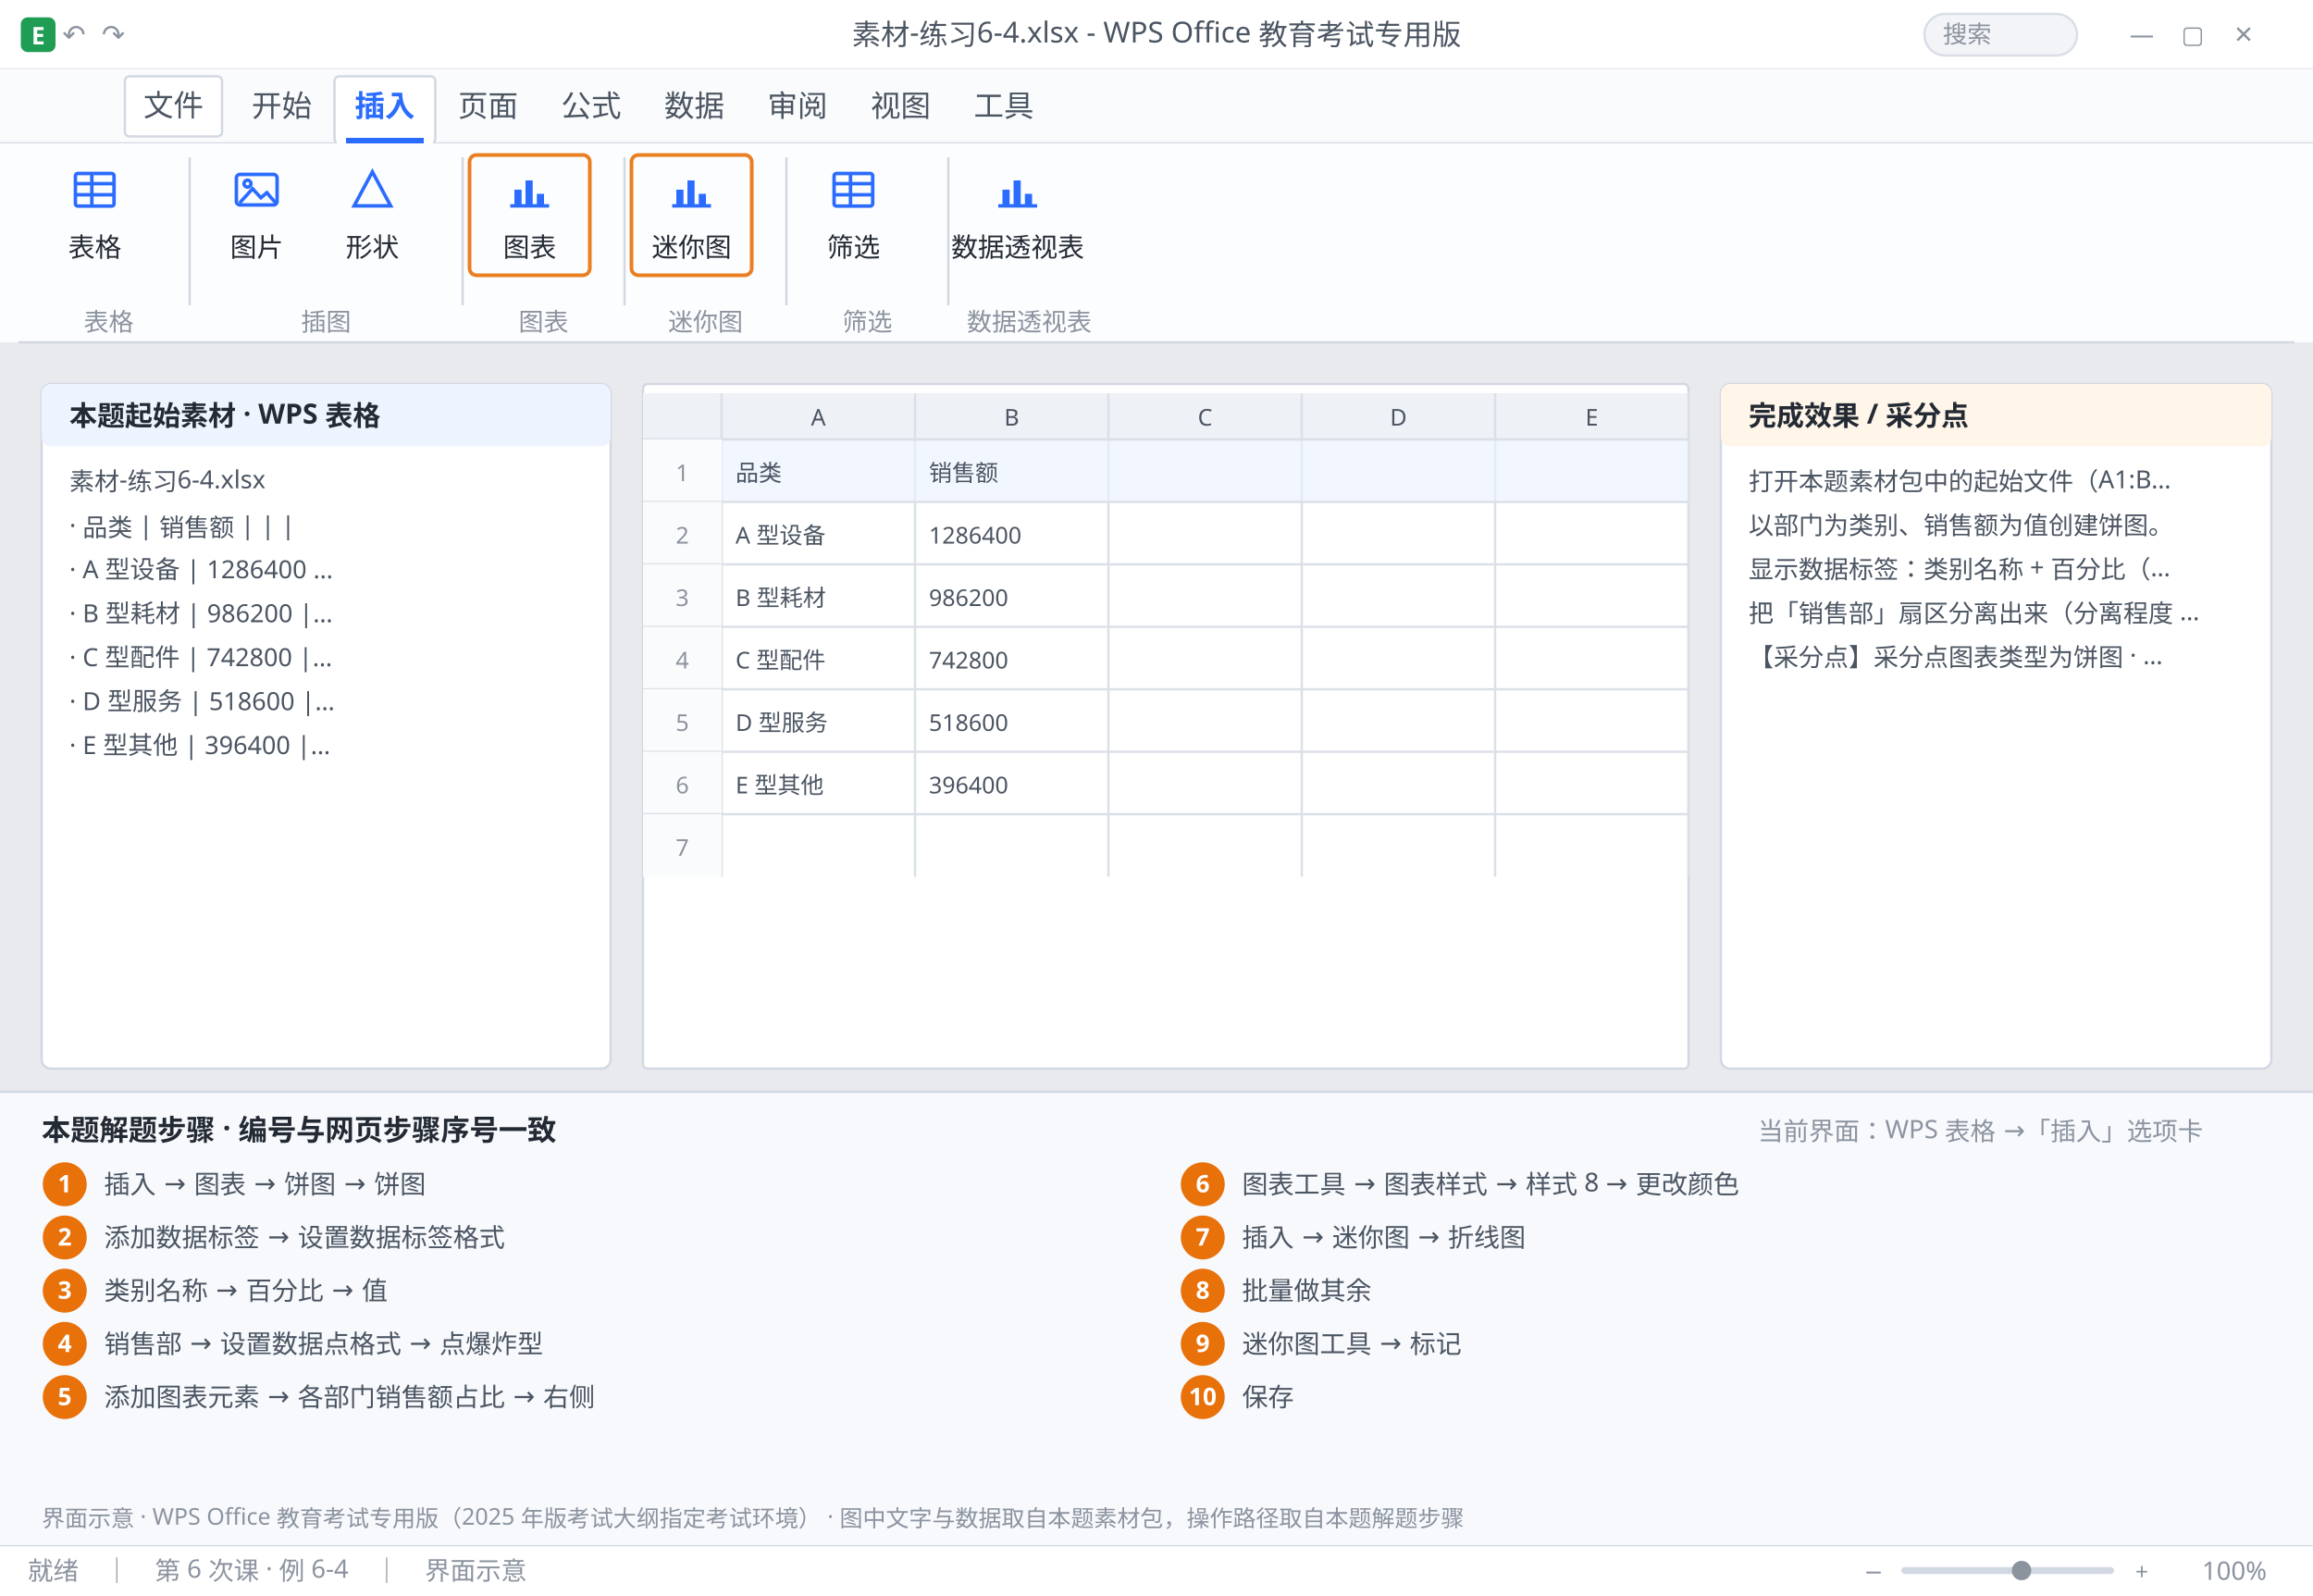
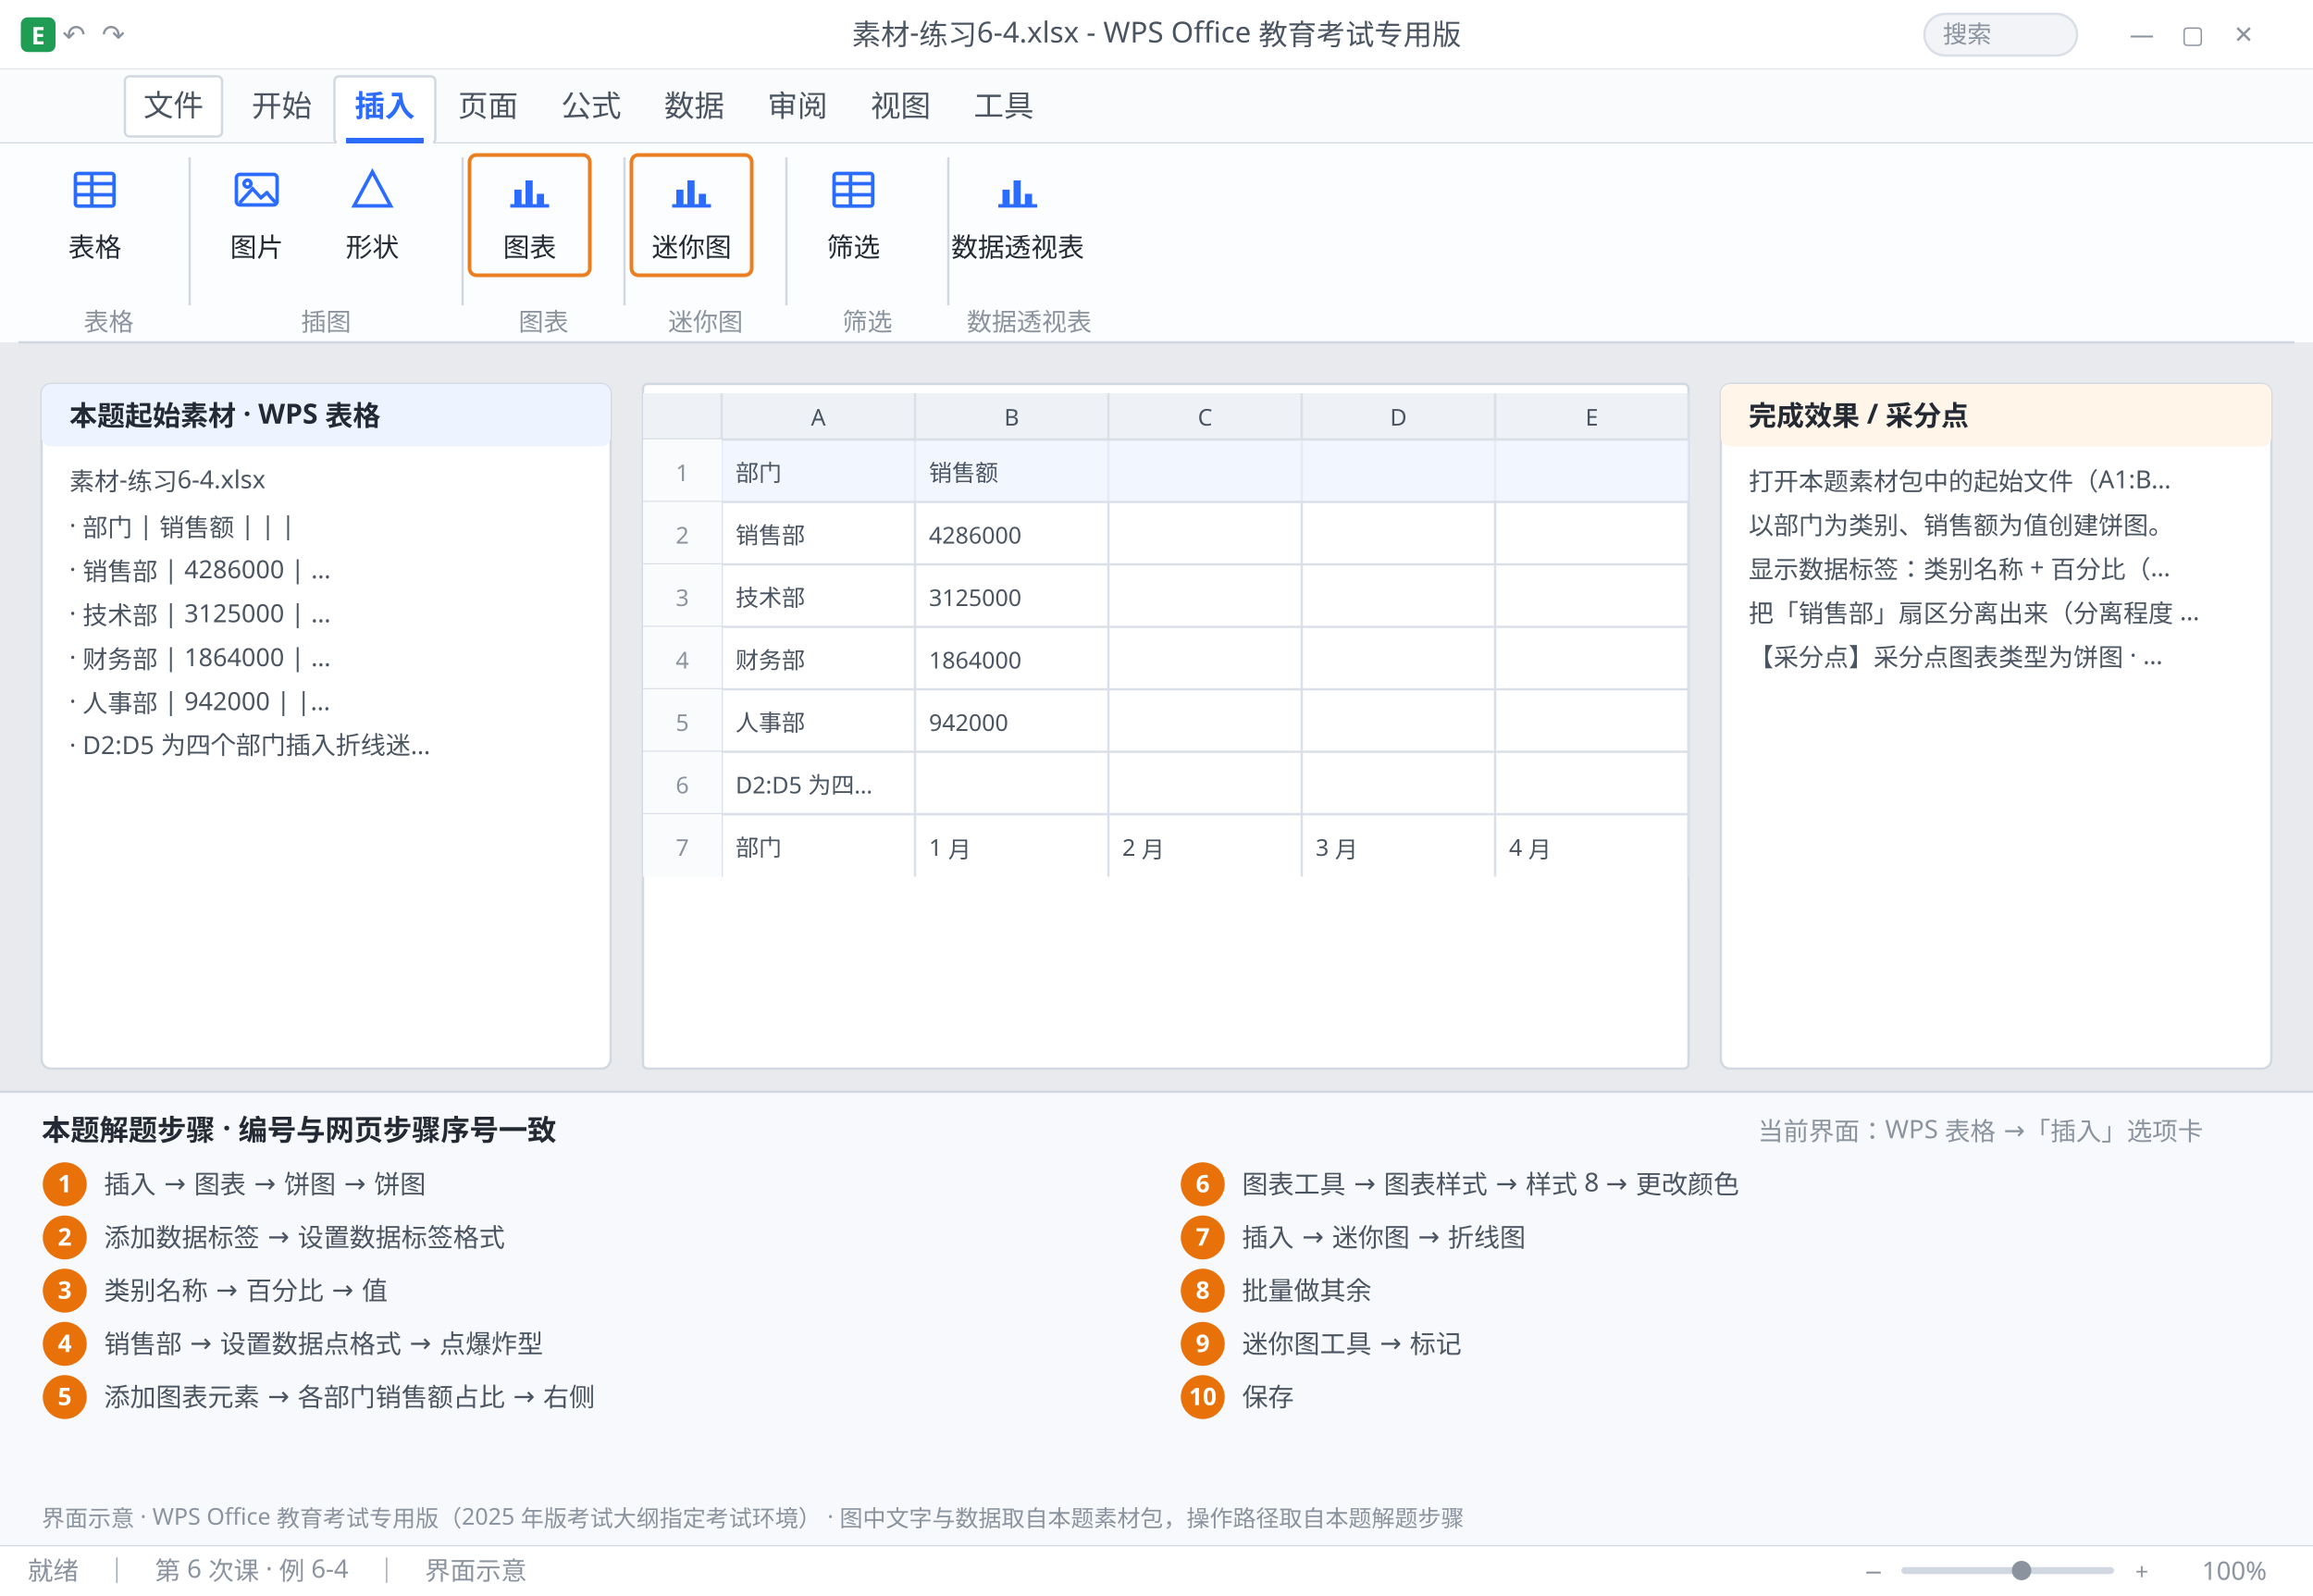
<svg xmlns="http://www.w3.org/2000/svg" viewBox="0 0 1000 690" width="100%" font-family="Microsoft YaHei, Segoe UI, sans-serif">
  <rect x="0.0" y="0.0" width="1000.0" height="690.0" rx="0.0" fill="#ffffff" stroke="none" stroke-width="1" />
  <rect x="0.0" y="0.0" width="1000.0" height="690.0" rx="0.0" fill="none" stroke="#d2d8e1" stroke-width="1" />
  <rect x="0.0" y="0.0" width="1000.0" height="30.0" rx="0.0" fill="#ffffff" stroke="none" stroke-width="1" />
  <line x1="0.0" y1="30.0" x2="1000.0" y2="30.0" stroke="#e4e7ed" stroke-width="1" stroke-linecap="butt" />
  <rect x="9.0" y="7.5" width="15.0" height="15.0" rx="3.0" fill="#1f9d55" stroke="none" stroke-width="0" />
  <text x="16.5" y="19.2" font-size="10.5" fill="#ffffff" text-anchor="middle" font-weight="700">E</text>
  <text x="32.0" y="19.2" font-size="12" fill="#8b939f" text-anchor="middle">↶</text>
  <text x="49.0" y="19.2" font-size="12" fill="#8b939f" text-anchor="middle">↷</text>
  <text x="500.0" y="19.4" font-size="12.5" fill="#4b5562" text-anchor="middle">素材-练习6-4.xlsx - WPS Office 教育考试专用版</text>
  <rect x="832.0" y="6.0" width="66.0" height="18.0" rx="9.0" fill="#f2f4f7" stroke="#d9dee7" stroke-width="1" />
  <text x="840.0" y="18.5" font-size="10.5" fill="#8b939f" text-anchor="start">搜索</text>
  <text x="926.0" y="18.6" font-size="10.5" fill="#8b939f" text-anchor="middle">—</text>
  <text x="948.0" y="18.6" font-size="10.5" fill="#8b939f" text-anchor="middle">▢</text>
  <text x="970.0" y="18.6" font-size="10.5" fill="#8b939f" text-anchor="middle">✕</text>
  <rect x="0.0" y="30.0" width="1000.0" height="32.0" rx="0.0" fill="#fafbfc" stroke="none" stroke-width="1" />
  <line x1="0.0" y1="62.0" x2="1000.0" y2="62.0" stroke="#d2d8e1" stroke-width="1" stroke-linecap="butt" />
  <rect x="54.0" y="33.0" width="42.0" height="26.0" rx="2.0" fill="#ffffff" stroke="#d2d8e1" stroke-width="1" />
  <text x="75.0" y="50.2" font-size="13" fill="#4b5562" text-anchor="middle">文件</text>
  <text x="121.8" y="50.4" font-size="13" fill="#4b5562" text-anchor="middle">开始</text>
  <rect x="144.6" y="33.0" width="43.6" height="29.0" rx="2.0" fill="#ffffff" stroke="#d2d8e1" stroke-width="1" />
  <line x1="145.6" y1="62.0" x2="187.2" y2="62.0" stroke="#ffffff" stroke-width="2" stroke-linecap="butt" />
  <rect x="149.6" y="59.6" width="33.6" height="2.4" rx="0.0" fill="#2b6cff" stroke="none" stroke-width="1" />
  <text x="166.4" y="50.4" font-size="13" fill="#2b6cff" text-anchor="middle" font-weight="700">插入</text>
  <text x="211.0" y="50.4" font-size="13" fill="#4b5562" text-anchor="middle">页面</text>
  <text x="255.6" y="50.4" font-size="13" fill="#4b5562" text-anchor="middle">公式</text>
  <text x="300.2" y="50.4" font-size="13" fill="#4b5562" text-anchor="middle">数据</text>
  <text x="344.8" y="50.4" font-size="13" fill="#4b5562" text-anchor="middle">审阅</text>
  <text x="389.4" y="50.4" font-size="13" fill="#4b5562" text-anchor="middle">视图</text>
  <text x="434.0" y="50.4" font-size="13" fill="#4b5562" text-anchor="middle">工具</text>
  <rect x="0.0" y="62.0" width="1000.0" height="86.0" rx="0.0" fill="#fcfdfe" stroke="none" stroke-width="1" />
  <rect x="0.0" y="148.0" width="1000.0" height="520.0" rx="0.0" fill="#e8eaee" stroke="none" stroke-width="1" />
  <rect x="0.0" y="668.0" width="1000.0" height="22.0" rx="0.0" fill="#ffffff" stroke="none" stroke-width="1" />
  <line x1="0.0" y1="668.0" x2="1000.0" y2="668.0" stroke="#d2d8e1" stroke-width="1" stroke-linecap="butt" />
  <text x="12.0" y="683.0" font-size="11" fill="#8b939f" text-anchor="start">就绪　｜　第 6 次课 · 例 6-4　｜　界面示意</text>
  <text x="810.0" y="683.0" font-size="10" fill="#8b939f" text-anchor="middle">−</text>
  <rect x="822.0" y="677.5" width="92.0" height="3.0" rx="1.5" fill="#d2d8e1" stroke="none" stroke-width="0" />
  <circle cx="874.0" cy="679.0" r="4.2" fill="#8b939f" stroke="none" stroke-width="1" />
  <text x="926.0" y="683.0" font-size="10" fill="#8b939f" text-anchor="middle">+</text>
  <text x="952.0" y="683.0" font-size="11" fill="#8b939f" text-anchor="start">100%</text>
  <rect x="8.0" y="62.0" width="984.0" height="86.0" rx="0.0" fill="#fcfdfe" stroke="none" stroke-width="1" />
  <line x1="8.0" y1="148.0" x2="992.0" y2="148.0" stroke="#d2d8e1" stroke-width="1" stroke-linecap="butt" />
  <rect x="32.6" y="75.0" width="16.7" height="14.1" rx="1.0" fill="none" stroke="#2b6cff" stroke-width="1.5" />
  <line x1="32.6" y1="79.4" x2="49.4" y2="79.4" stroke="#2b6cff" stroke-width="1.5" stroke-linecap="butt" />
  <line x1="32.6" y1="84.2" x2="49.4" y2="84.2" stroke="#2b6cff" stroke-width="1.5" stroke-linecap="butt" />
  <line x1="39.7" y1="75.0" x2="39.7" y2="89.0" stroke="#2b6cff" stroke-width="1.5" stroke-linecap="butt" />
  <text x="41.0" y="111.0" font-size="11.5" fill="#232a33" text-anchor="middle">表格</text>
  <text x="47.0" y="143.0" font-size="10.8" fill="#8b939f" text-anchor="middle">表格</text>
  <line x1="82.0" y1="68.0" x2="82.0" y2="132.0" stroke="#d2d8e1" stroke-width="1" stroke-linecap="butt" />
  <rect x="102.2" y="75.4" width="17.6" height="13.2" rx="1.5" fill="none" stroke="#2b6cff" stroke-width="1.5" />
  <circle cx="107.0" cy="79.4" r="1.5" fill="none" stroke="#2b6cff" stroke-width="1.5" />
  <path d="M104.0 87.3 L109.2 81.6 L112.8 85.5 L115.4 83.3" fill="none" stroke="#2b6cff" stroke-width="1.5" stroke-linecap="round" />
  <path d="M115.4 83.3 L117.2 85.5 L118.9 87.3" fill="none" stroke="#2b6cff" stroke-width="1.5" stroke-linecap="round" />
  <text x="111.0" y="111.0" font-size="11.5" fill="#232a33" text-anchor="middle">图片</text>
  <path d="M161.0 74.3 L168.9 89.0 L153.1 89.0 Z" fill="none" stroke="#2b6cff" stroke-width="1.5" stroke-linecap="round" />
  <text x="161.0" y="111.0" font-size="11.5" fill="#232a33" text-anchor="middle">形状</text>
  <text x="141.0" y="143.0" font-size="10.8" fill="#8b939f" text-anchor="middle">插图</text>
  <line x1="200.0" y1="68.0" x2="200.0" y2="132.0" stroke="#d2d8e1" stroke-width="1" stroke-linecap="butt" />
  <line x1="220.6" y1="89.0" x2="237.4" y2="89.0" stroke="#2b6cff" stroke-width="1.5" stroke-linecap="butt" />
  <rect x="222.4" y="82.0" width="3.1" height="6.6" rx="0.0" fill="#2b6cff" stroke="#2b6cff" stroke-width="0" />
  <rect x="227.2" y="78.0" width="3.1" height="10.6" rx="0.0" fill="#2b6cff" stroke="#2b6cff" stroke-width="0" />
  <rect x="232.1" y="83.8" width="3.1" height="4.8" rx="0.0" fill="#2b6cff" stroke="#2b6cff" stroke-width="0" />
  <text x="229.0" y="111.0" font-size="11.5" fill="#232a33" text-anchor="middle">图表</text>
  <text x="235.0" y="143.0" font-size="10.8" fill="#8b939f" text-anchor="middle">图表</text>
  <line x1="270.0" y1="68.0" x2="270.0" y2="132.0" stroke="#d2d8e1" stroke-width="1" stroke-linecap="butt" />
  <line x1="290.6" y1="89.0" x2="307.4" y2="89.0" stroke="#2b6cff" stroke-width="1.5" stroke-linecap="butt" />
  <rect x="292.4" y="82.0" width="3.1" height="6.6" rx="0.0" fill="#2b6cff" stroke="#2b6cff" stroke-width="0" />
  <rect x="297.2" y="78.0" width="3.1" height="10.6" rx="0.0" fill="#2b6cff" stroke="#2b6cff" stroke-width="0" />
  <rect x="302.1" y="83.8" width="3.1" height="4.8" rx="0.0" fill="#2b6cff" stroke="#2b6cff" stroke-width="0" />
  <text x="299.0" y="111.0" font-size="11.5" fill="#232a33" text-anchor="middle">迷你图</text>
  <text x="305.0" y="143.0" font-size="10.8" fill="#8b939f" text-anchor="middle">迷你图</text>
  <line x1="340.0" y1="68.0" x2="340.0" y2="132.0" stroke="#d2d8e1" stroke-width="1" stroke-linecap="butt" />
  <rect x="360.6" y="75.0" width="16.7" height="14.1" rx="1.0" fill="none" stroke="#2b6cff" stroke-width="1.5" />
  <line x1="360.6" y1="79.4" x2="377.4" y2="79.4" stroke="#2b6cff" stroke-width="1.5" stroke-linecap="butt" />
  <line x1="360.6" y1="84.2" x2="377.4" y2="84.2" stroke="#2b6cff" stroke-width="1.5" stroke-linecap="butt" />
  <line x1="367.7" y1="75.0" x2="367.7" y2="89.0" stroke="#2b6cff" stroke-width="1.5" stroke-linecap="butt" />
  <text x="369.0" y="111.0" font-size="11.5" fill="#232a33" text-anchor="middle">筛选</text>
  <text x="375.0" y="143.0" font-size="10.8" fill="#8b939f" text-anchor="middle">筛选</text>
  <line x1="410.0" y1="68.0" x2="410.0" y2="132.0" stroke="#d2d8e1" stroke-width="1" stroke-linecap="butt" />
  <line x1="431.6" y1="89.0" x2="448.4" y2="89.0" stroke="#2b6cff" stroke-width="1.5" stroke-linecap="butt" />
  <rect x="433.4" y="82.0" width="3.1" height="6.6" rx="0.0" fill="#2b6cff" stroke="#2b6cff" stroke-width="0" />
  <rect x="438.2" y="78.0" width="3.1" height="10.6" rx="0.0" fill="#2b6cff" stroke="#2b6cff" stroke-width="0" />
  <rect x="443.1" y="83.8" width="3.1" height="4.8" rx="0.0" fill="#2b6cff" stroke="#2b6cff" stroke-width="0" />
  <text x="440.0" y="111.0" font-size="11.5" fill="#232a33" text-anchor="middle">数据透视表</text>
  <text x="445.0" y="143.0" font-size="10.8" fill="#8b939f" text-anchor="middle">数据透视表</text>
  <rect x="203.0" y="67.0" width="52.0" height="52.0" rx="3.0" fill="none" stroke="#e8710a" stroke-width="1.6" opacity="0.9" />
  <rect x="273.0" y="67.0" width="52.0" height="52.0" rx="3.0" fill="none" stroke="#e8710a" stroke-width="1.6" opacity="0.9" />
  <rect x="0.0" y="156.0" width="1000.0" height="316.0" rx="0.0" fill="#e8eaee" stroke="none" stroke-width="1" />
  <rect x="18.0" y="166.0" width="246.0" height="296.0" rx="4.0" fill="#ffffff" stroke="#d2d8e1" stroke-width="1" />
  <rect x="18.0" y="166.0" width="246.0" height="27.0" rx="4.0" fill="#eef4ff" stroke="none" stroke-width="0" />
  <text x="30.0" y="184.0" font-size="12" fill="#232a33" text-anchor="start" font-weight="700">本题起始素材 · WPS 表格</text>
  <text x="30.0" y="212.0" font-size="10.8" fill="#4b5562" text-anchor="start">素材-练习6-4.xlsx</text>
-   <text x="30.0" y="231.0" font-size="10.8" fill="#4b5562" text-anchor="start">· 品类 | 销售额 | | |</text>
-   <text x="30.0" y="250.0" font-size="10.8" fill="#4b5562" text-anchor="start">· A 型设备 | 1286400 …</text>
-   <text x="30.0" y="269.0" font-size="10.8" fill="#4b5562" text-anchor="start">· B 型耗材 | 986200 |…</text>
-   <text x="30.0" y="288.0" font-size="10.8" fill="#4b5562" text-anchor="start">· C 型配件 | 742800 |…</text>
-   <text x="30.0" y="307.0" font-size="10.8" fill="#4b5562" text-anchor="start">· D 型服务 | 518600 |…</text>
-   <text x="30.0" y="326.0" font-size="10.8" fill="#4b5562" text-anchor="start">· E 型其他 | 396400 |…</text>
+   <text x="30.0" y="231.0" font-size="10.8" fill="#4b5562" text-anchor="start">· 部门 | 销售额 | | |</text>
+   <text x="30.0" y="250.0" font-size="10.8" fill="#4b5562" text-anchor="start">· 销售部 | 4286000 | …</text>
+   <text x="30.0" y="269.0" font-size="10.8" fill="#4b5562" text-anchor="start">· 技术部 | 3125000 | …</text>
+   <text x="30.0" y="288.0" font-size="10.8" fill="#4b5562" text-anchor="start">· 财务部 | 1864000 | …</text>
+   <text x="30.0" y="307.0" font-size="10.8" fill="#4b5562" text-anchor="start">· 人事部 | 942000 | |…</text>
+   <text x="30.0" y="326.0" font-size="10.8" fill="#4b5562" text-anchor="start">· D2:D5 为四个部门插入折线迷…</text>
  <rect x="278.0" y="166.0" width="452.0" height="296.0" rx="2.0" fill="#ffffff" stroke="#d2d8e1" stroke-width="1" />
  <rect x="278.0" y="170.0" width="452.0" height="20.0" rx="0.0" fill="#eef1f6" stroke="none" stroke-width="1" />
  <line x1="278.0" y1="190.0" x2="730.0" y2="190.0" stroke="#dbe0e8" stroke-width="1" stroke-linecap="butt" />
  <line x1="312.0" y1="170.0" x2="312.0" y2="379.0" stroke="#dbe0e8" stroke-width="1" stroke-linecap="butt" />
  <text x="353.8" y="184.0" font-size="10" fill="#4b5562" text-anchor="middle">A</text>
  <line x1="395.6" y1="170.0" x2="395.6" y2="379.0" stroke="#dbe0e8" stroke-width="1" stroke-linecap="butt" />
  <text x="437.4" y="184.0" font-size="10" fill="#4b5562" text-anchor="middle">B</text>
  <line x1="479.2" y1="170.0" x2="479.2" y2="379.0" stroke="#dbe0e8" stroke-width="1" stroke-linecap="butt" />
  <text x="521.0" y="184.0" font-size="10" fill="#4b5562" text-anchor="middle">C</text>
  <line x1="562.8" y1="170.0" x2="562.8" y2="379.0" stroke="#dbe0e8" stroke-width="1" stroke-linecap="butt" />
  <text x="604.6" y="184.0" font-size="10" fill="#4b5562" text-anchor="middle">D</text>
  <line x1="646.4" y1="170.0" x2="646.4" y2="379.0" stroke="#dbe0e8" stroke-width="1" stroke-linecap="butt" />
  <text x="688.2" y="184.0" font-size="10" fill="#4b5562" text-anchor="middle">E</text>
  <line x1="730.0" y1="170.0" x2="730.0" y2="379.0" stroke="#dbe0e8" stroke-width="1" stroke-linecap="butt" />
  <rect x="278.0" y="190.0" width="452.0" height="27.0" rx="0.0" fill="#e9f0ff" stroke="none" stroke-width="0" opacity="0.6" />
  <line x1="278.0" y1="190.0" x2="730.0" y2="190.0" stroke="#dbe0e8" stroke-width="1" stroke-linecap="butt" />
  <rect x="278.0" y="190.0" width="34.0" height="27.0" rx="0.0" fill="#fafbfc" stroke="none" stroke-width="1" />
  <text x="295.0" y="208.0" font-size="10" fill="#8b939f" text-anchor="middle">1</text>
-   <text x="318.0" y="208.0" font-size="10" fill="#4b5562" text-anchor="start">品类</text>
+   <text x="318.0" y="208.0" font-size="10" fill="#4b5562" text-anchor="start">部门</text>
  <text x="401.6" y="208.0" font-size="10" fill="#4b5562" text-anchor="start">销售额</text>
  <text x="485.2" y="208.0" font-size="10" fill="#4b5562" text-anchor="start" />
  <text x="568.8" y="208.0" font-size="10" fill="#4b5562" text-anchor="start" />
  <text x="652.4" y="208.0" font-size="10" fill="#4b5562" text-anchor="start" />
  <line x1="278.0" y1="217.0" x2="730.0" y2="217.0" stroke="#dbe0e8" stroke-width="1" stroke-linecap="butt" />
  <rect x="278.0" y="217.0" width="34.0" height="27.0" rx="0.0" fill="#fafbfc" stroke="none" stroke-width="1" />
  <text x="295.0" y="235.0" font-size="10" fill="#8b939f" text-anchor="middle">2</text>
-   <text x="318.0" y="235.0" font-size="10" fill="#4b5562" text-anchor="start">A 型设备</text>
-   <text x="401.6" y="235.0" font-size="10" fill="#4b5562" text-anchor="start">1286400</text>
+   <text x="318.0" y="235.0" font-size="10" fill="#4b5562" text-anchor="start">销售部</text>
+   <text x="401.6" y="235.0" font-size="10" fill="#4b5562" text-anchor="start">4286000</text>
  <text x="485.2" y="235.0" font-size="10" fill="#4b5562" text-anchor="start" />
  <text x="568.8" y="235.0" font-size="10" fill="#4b5562" text-anchor="start" />
  <text x="652.4" y="235.0" font-size="10" fill="#4b5562" text-anchor="start" />
  <line x1="278.0" y1="244.0" x2="730.0" y2="244.0" stroke="#dbe0e8" stroke-width="1" stroke-linecap="butt" />
  <rect x="278.0" y="244.0" width="34.0" height="27.0" rx="0.0" fill="#fafbfc" stroke="none" stroke-width="1" />
  <text x="295.0" y="262.0" font-size="10" fill="#8b939f" text-anchor="middle">3</text>
-   <text x="318.0" y="262.0" font-size="10" fill="#4b5562" text-anchor="start">B 型耗材</text>
-   <text x="401.6" y="262.0" font-size="10" fill="#4b5562" text-anchor="start">986200</text>
+   <text x="318.0" y="262.0" font-size="10" fill="#4b5562" text-anchor="start">技术部</text>
+   <text x="401.6" y="262.0" font-size="10" fill="#4b5562" text-anchor="start">3125000</text>
  <text x="485.2" y="262.0" font-size="10" fill="#4b5562" text-anchor="start" />
  <text x="568.8" y="262.0" font-size="10" fill="#4b5562" text-anchor="start" />
  <text x="652.4" y="262.0" font-size="10" fill="#4b5562" text-anchor="start" />
  <line x1="278.0" y1="271.0" x2="730.0" y2="271.0" stroke="#dbe0e8" stroke-width="1" stroke-linecap="butt" />
  <rect x="278.0" y="271.0" width="34.0" height="27.0" rx="0.0" fill="#fafbfc" stroke="none" stroke-width="1" />
  <text x="295.0" y="289.0" font-size="10" fill="#8b939f" text-anchor="middle">4</text>
-   <text x="318.0" y="289.0" font-size="10" fill="#4b5562" text-anchor="start">C 型配件</text>
-   <text x="401.6" y="289.0" font-size="10" fill="#4b5562" text-anchor="start">742800</text>
+   <text x="318.0" y="289.0" font-size="10" fill="#4b5562" text-anchor="start">财务部</text>
+   <text x="401.6" y="289.0" font-size="10" fill="#4b5562" text-anchor="start">1864000</text>
  <text x="485.2" y="289.0" font-size="10" fill="#4b5562" text-anchor="start" />
  <text x="568.8" y="289.0" font-size="10" fill="#4b5562" text-anchor="start" />
  <text x="652.4" y="289.0" font-size="10" fill="#4b5562" text-anchor="start" />
  <line x1="278.0" y1="298.0" x2="730.0" y2="298.0" stroke="#dbe0e8" stroke-width="1" stroke-linecap="butt" />
  <rect x="278.0" y="298.0" width="34.0" height="27.0" rx="0.0" fill="#fafbfc" stroke="none" stroke-width="1" />
  <text x="295.0" y="316.0" font-size="10" fill="#8b939f" text-anchor="middle">5</text>
-   <text x="318.0" y="316.0" font-size="10" fill="#4b5562" text-anchor="start">D 型服务</text>
-   <text x="401.6" y="316.0" font-size="10" fill="#4b5562" text-anchor="start">518600</text>
+   <text x="318.0" y="316.0" font-size="10" fill="#4b5562" text-anchor="start">人事部</text>
+   <text x="401.6" y="316.0" font-size="10" fill="#4b5562" text-anchor="start">942000</text>
  <text x="485.2" y="316.0" font-size="10" fill="#4b5562" text-anchor="start" />
  <text x="568.8" y="316.0" font-size="10" fill="#4b5562" text-anchor="start" />
  <text x="652.4" y="316.0" font-size="10" fill="#4b5562" text-anchor="start" />
  <line x1="278.0" y1="325.0" x2="730.0" y2="325.0" stroke="#dbe0e8" stroke-width="1" stroke-linecap="butt" />
  <rect x="278.0" y="325.0" width="34.0" height="27.0" rx="0.0" fill="#fafbfc" stroke="none" stroke-width="1" />
  <text x="295.0" y="343.0" font-size="10" fill="#8b939f" text-anchor="middle">6</text>
-   <text x="318.0" y="343.0" font-size="10" fill="#4b5562" text-anchor="start">E 型其他</text>
-   <text x="401.6" y="343.0" font-size="10" fill="#4b5562" text-anchor="start">396400</text>
+   <text x="318.0" y="343.0" font-size="10" fill="#4b5562" text-anchor="start">D2:D5 为四…</text>
+   <text x="401.6" y="343.0" font-size="10" fill="#4b5562" text-anchor="start" />
  <text x="485.2" y="343.0" font-size="10" fill="#4b5562" text-anchor="start" />
  <text x="568.8" y="343.0" font-size="10" fill="#4b5562" text-anchor="start" />
  <text x="652.4" y="343.0" font-size="10" fill="#4b5562" text-anchor="start" />
  <line x1="278.0" y1="352.0" x2="730.0" y2="352.0" stroke="#dbe0e8" stroke-width="1" stroke-linecap="butt" />
  <rect x="278.0" y="352.0" width="34.0" height="27.0" rx="0.0" fill="#fafbfc" stroke="none" stroke-width="1" />
  <text x="295.0" y="370.0" font-size="10" fill="#8b939f" text-anchor="middle">7</text>
+   <text x="318.0" y="370.0" font-size="10" fill="#4b5562" text-anchor="start">部门</text>
+   <text x="401.6" y="370.0" font-size="10" fill="#4b5562" text-anchor="start">1 月</text>
+   <text x="485.2" y="370.0" font-size="10" fill="#4b5562" text-anchor="start">2 月</text>
+   <text x="568.8" y="370.0" font-size="10" fill="#4b5562" text-anchor="start">3 月</text>
+   <text x="652.4" y="370.0" font-size="10" fill="#4b5562" text-anchor="start">4 月</text>
  <rect x="744.0" y="166.0" width="238.0" height="296.0" rx="4.0" fill="#ffffff" stroke="#d2d8e1" stroke-width="1" />
  <rect x="744.0" y="166.0" width="238.0" height="27.0" rx="4.0" fill="#fff5e9" stroke="none" stroke-width="0" />
  <text x="756.0" y="184.0" font-size="12" fill="#232a33" text-anchor="start" font-weight="700">完成效果 / 采分点</text>
  <text x="756.0" y="212.0" font-size="10.8" fill="#4b5562" text-anchor="start">打开本题素材包中的起始文件（A1:B…</text>
  <text x="756.0" y="231.0" font-size="10.8" fill="#4b5562" text-anchor="start">以部门为类别、销售额为值创建饼图。</text>
  <text x="756.0" y="250.0" font-size="10.8" fill="#4b5562" text-anchor="start">显示数据标签：类别名称 + 百分比（…</text>
  <text x="756.0" y="269.0" font-size="10.8" fill="#4b5562" text-anchor="start">把「销售部」扇区分离出来（分离程度 …</text>
  <text x="756.0" y="288.0" font-size="10.8" fill="#4b5562" text-anchor="start">【采分点】采分点图表类型为饼图 · …</text>
  <rect x="0.0" y="472.0" width="1000.0" height="196.0" rx="0.0" fill="#f7f9fc" stroke="none" stroke-width="1" />
  <line x1="0.0" y1="472.0" x2="1000.0" y2="472.0" stroke="#d2d8e1" stroke-width="1" stroke-linecap="butt" />
  <text x="18.0" y="493.0" font-size="12.5" fill="#232a33" text-anchor="start" font-weight="700">本题解题步骤 · 编号与网页步骤序号一致</text>
  <text x="760.0" y="493.0" font-size="11" fill="#8b939f" text-anchor="start">当前界面：WPS 表格 →「插入」选项卡</text>
  <circle cx="28.0" cy="512.0" r="9.5" fill="#e8710a" stroke="none" stroke-width="1" />
  <text x="28.0" y="515.5" font-size="10.5" fill="#ffffff" text-anchor="middle" font-weight="700">1</text>
  <text x="45.0" y="516.0" font-size="11.2" fill="#4b5562" text-anchor="start">插入 → 图表 → 饼图 → 饼图</text>
  <circle cx="28.0" cy="535.0" r="9.5" fill="#e8710a" stroke="none" stroke-width="1" />
  <text x="28.0" y="538.5" font-size="10.5" fill="#ffffff" text-anchor="middle" font-weight="700">2</text>
  <text x="45.0" y="539.0" font-size="11.2" fill="#4b5562" text-anchor="start">添加数据标签 → 设置数据标签格式</text>
  <circle cx="28.0" cy="558.0" r="9.5" fill="#e8710a" stroke="none" stroke-width="1" />
  <text x="28.0" y="561.5" font-size="10.5" fill="#ffffff" text-anchor="middle" font-weight="700">3</text>
  <text x="45.0" y="562.0" font-size="11.2" fill="#4b5562" text-anchor="start">类别名称 → 百分比 → 值</text>
  <circle cx="28.0" cy="581.0" r="9.5" fill="#e8710a" stroke="none" stroke-width="1" />
  <text x="28.0" y="584.5" font-size="10.5" fill="#ffffff" text-anchor="middle" font-weight="700">4</text>
  <text x="45.0" y="585.0" font-size="11.2" fill="#4b5562" text-anchor="start">销售部 → 设置数据点格式 → 点爆炸型</text>
  <circle cx="28.0" cy="604.0" r="9.5" fill="#e8710a" stroke="none" stroke-width="1" />
  <text x="28.0" y="607.5" font-size="10.5" fill="#ffffff" text-anchor="middle" font-weight="700">5</text>
  <text x="45.0" y="608.0" font-size="11.2" fill="#4b5562" text-anchor="start">添加图表元素 → 各部门销售额占比 → 右侧</text>
  <circle cx="520.0" cy="512.0" r="9.5" fill="#e8710a" stroke="none" stroke-width="1" />
  <text x="520.0" y="515.5" font-size="10.5" fill="#ffffff" text-anchor="middle" font-weight="700">6</text>
  <text x="537.0" y="516.0" font-size="11.2" fill="#4b5562" text-anchor="start">图表工具 → 图表样式 → 样式 8 → 更改颜色</text>
  <circle cx="520.0" cy="535.0" r="9.5" fill="#e8710a" stroke="none" stroke-width="1" />
  <text x="520.0" y="538.5" font-size="10.5" fill="#ffffff" text-anchor="middle" font-weight="700">7</text>
  <text x="537.0" y="539.0" font-size="11.2" fill="#4b5562" text-anchor="start">插入 → 迷你图 → 折线图</text>
  <circle cx="520.0" cy="558.0" r="9.5" fill="#e8710a" stroke="none" stroke-width="1" />
  <text x="520.0" y="561.5" font-size="10.5" fill="#ffffff" text-anchor="middle" font-weight="700">8</text>
  <text x="537.0" y="562.0" font-size="11.2" fill="#4b5562" text-anchor="start">批量做其余</text>
  <circle cx="520.0" cy="581.0" r="9.5" fill="#e8710a" stroke="none" stroke-width="1" />
  <text x="520.0" y="584.5" font-size="10.5" fill="#ffffff" text-anchor="middle" font-weight="700">9</text>
  <text x="537.0" y="585.0" font-size="11.2" fill="#4b5562" text-anchor="start">迷你图工具 → 标记</text>
  <circle cx="520.0" cy="604.0" r="9.5" fill="#e8710a" stroke="none" stroke-width="1" />
  <text x="520.0" y="607.5" font-size="10.5" fill="#ffffff" text-anchor="middle" font-weight="700">10</text>
  <text x="537.0" y="608.0" font-size="11.2" fill="#4b5562" text-anchor="start">保存</text>
  <text x="18.0" y="660.0" font-size="10" fill="#8b939f" text-anchor="start">界面示意 · WPS Office 教育考试专用版（2025 年版考试大纲指定考试环境） · 图中文字与数据取自本题素材包，操作路径取自本题解题步骤</text>
</svg>
